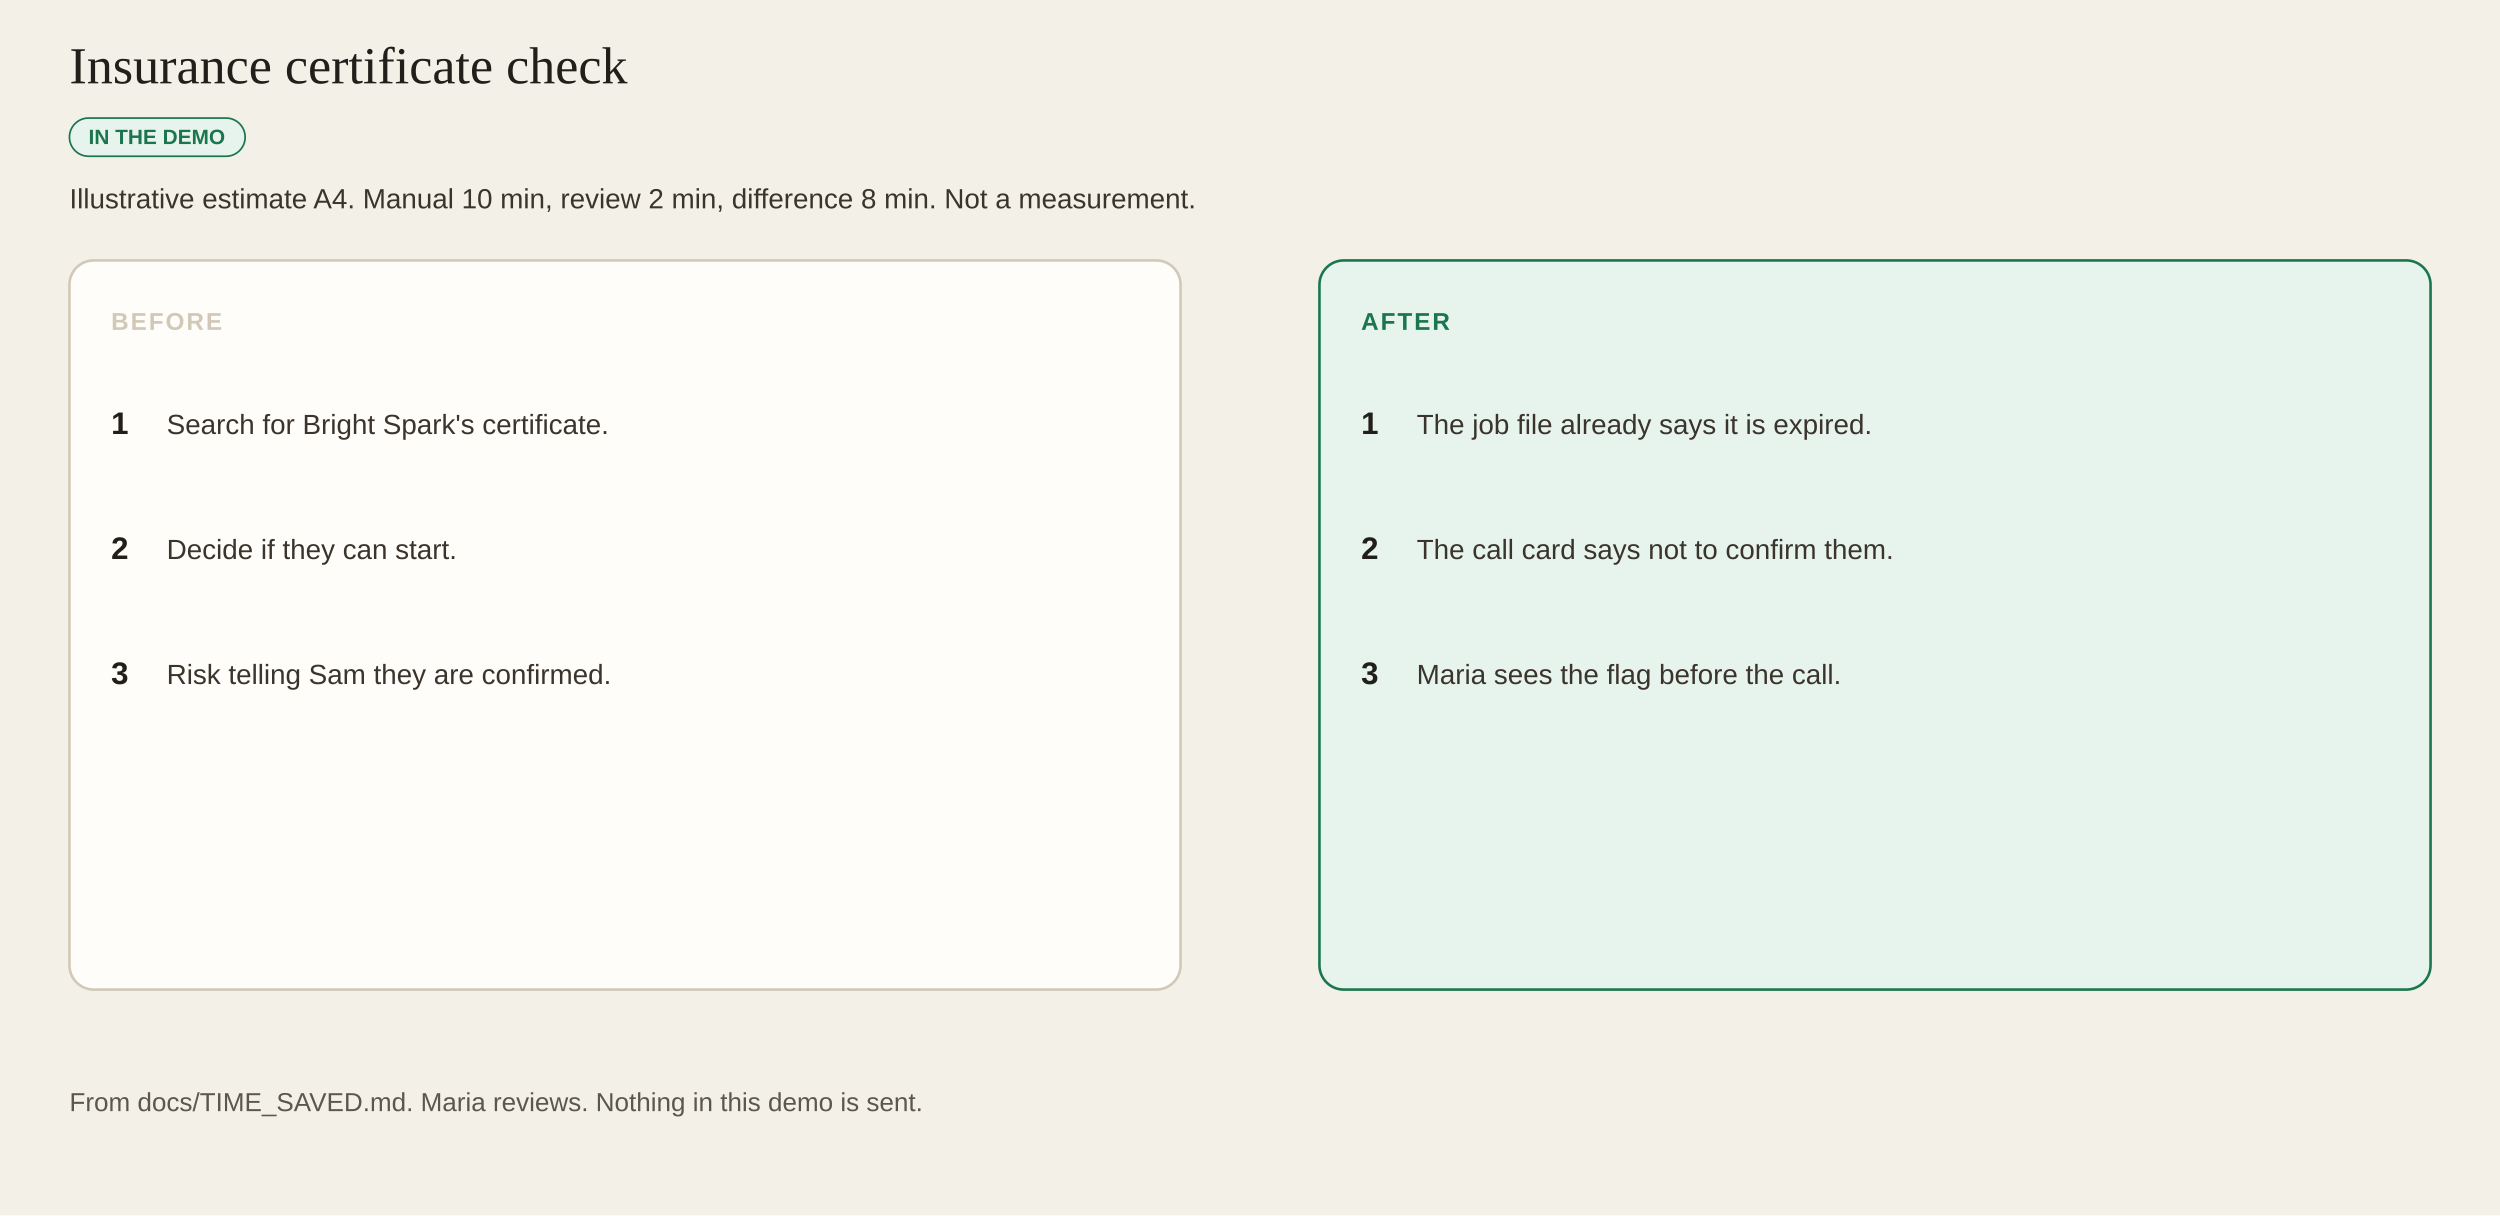
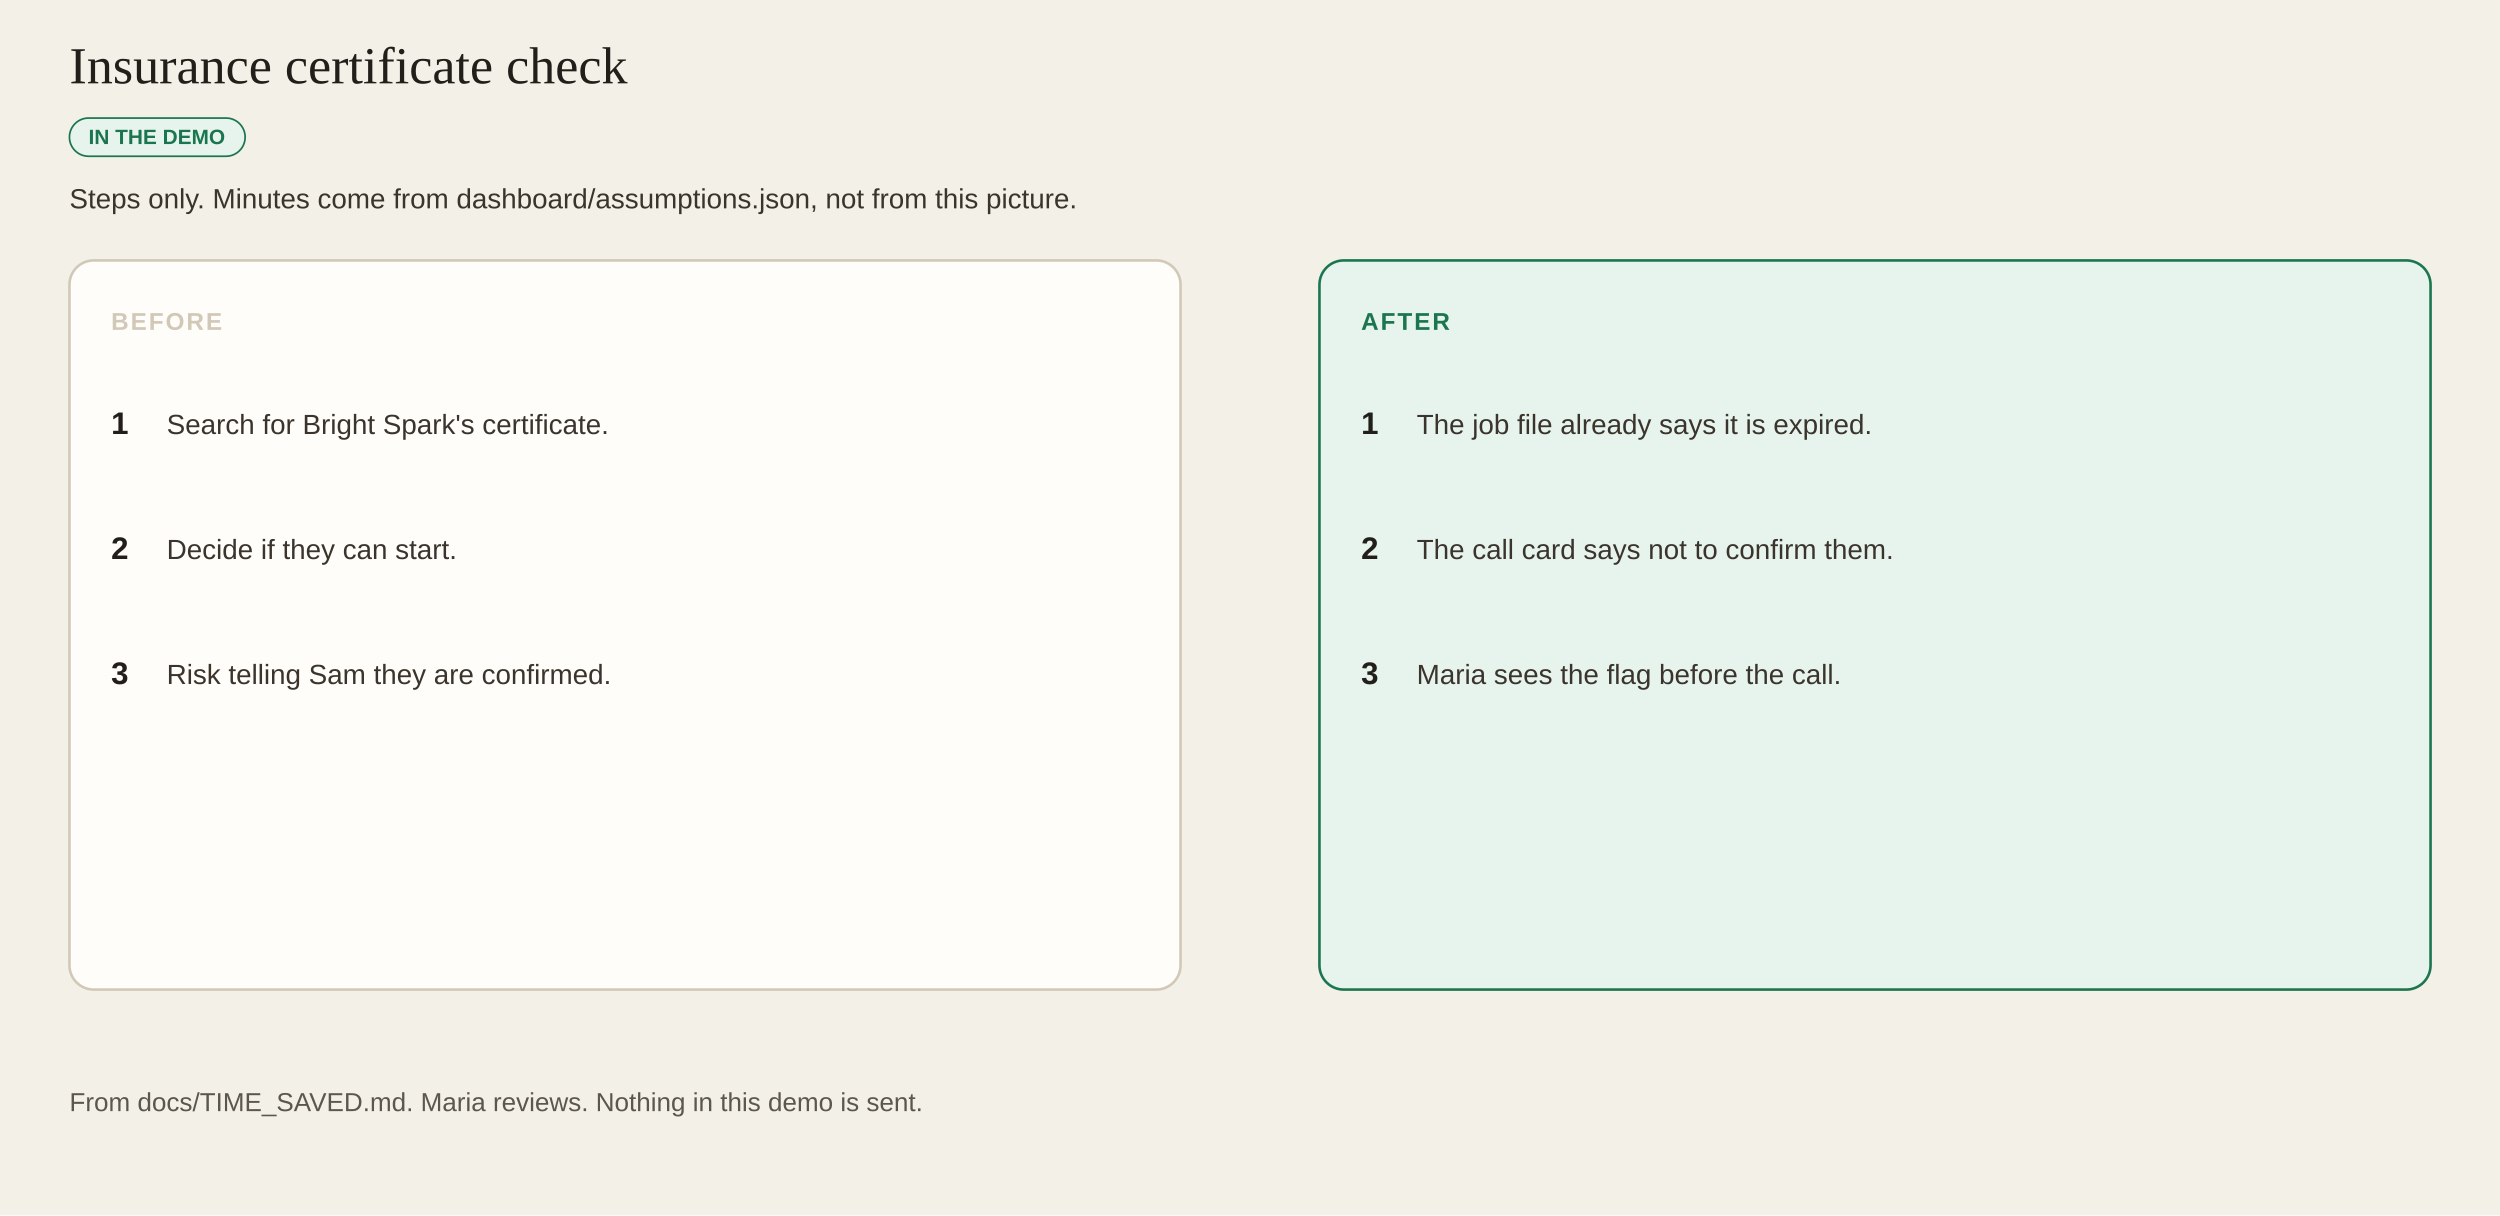
<svg xmlns="http://www.w3.org/2000/svg" width="1440" height="700" viewBox="0 0 1440 700" role="img" aria-labelledby="title desc">
  <style>text { font-family: "Liberation Sans", "Segoe UI", system-ui, sans-serif; } .serif { font-family: Georgia, "Liberation Serif", Palatino, serif; }</style>
  <rect width="1440" height="700" fill="#f3f0e8" />
  <text x="40" y="48" class="serif" font-size="30" fill="#221f1a">Insurance certificate check</text>
  <rect x="40" y="68" width="101.2" height="22" rx="11" fill="#e7f4ee" stroke="#1b754e" />
  <text x="51" y="83" fill="#1b754e" font-size="12" font-weight="700">IN THE DEMO</text>
-   <text x="40" y="120" font-size="16" fill="#3a342c">Illustrative estimate A4. Manual 10 min, review 2 min, difference 8 min. Not a measurement.</text>
+   <text x="40" y="120" font-size="16" fill="#3a342c">Steps only. Minutes come from dashboard/assumptions.json, not from this picture.</text>
  <rect x="40" y="150" width="640" height="420" rx="14" fill="#fffdf9" stroke="#d2c8b8" stroke-width="1.5" />
  <text x="64" y="190" fill="#d2c8b8" font-size="14" font-weight="700" letter-spacing="0.08em">BEFORE</text>
  <text x="64" y="250" fill="#221f1a" font-size="18" font-weight="700">1</text>
  <text x="96" y="250" fill="#3a342c" font-size="16">Search for Bright Spark's certificate.</text>
  <text x="64" y="322" fill="#221f1a" font-size="18" font-weight="700">2</text>
  <text x="96" y="322" fill="#3a342c" font-size="16">Decide if they can start.</text>
  <text x="64" y="394" fill="#221f1a" font-size="18" font-weight="700">3</text>
  <text x="96" y="394" fill="#3a342c" font-size="16">Risk telling Sam they are confirmed.</text>
  <rect x="760" y="150" width="640" height="420" rx="14" fill="#e7f4ee" stroke="#1b754e" stroke-width="1.5" />
  <text x="784" y="190" fill="#1b754e" font-size="14" font-weight="700" letter-spacing="0.08em">AFTER</text>
  <text x="784" y="250" fill="#221f1a" font-size="18" font-weight="700">1</text>
  <text x="816" y="250" fill="#3a342c" font-size="16">The job file already says it is expired.</text>
  <text x="784" y="322" fill="#221f1a" font-size="18" font-weight="700">2</text>
  <text x="816" y="322" fill="#3a342c" font-size="16">The call card says not to confirm them.</text>
  <text x="784" y="394" fill="#221f1a" font-size="18" font-weight="700">3</text>
  <text x="816" y="394" fill="#3a342c" font-size="16">Maria sees the flag before the call.</text>
  <text x="40" y="640" font-size="15" fill="#5c564c">From docs/TIME_SAVED.md. Maria reviews. Nothing in this demo is sent.</text>
</svg>
